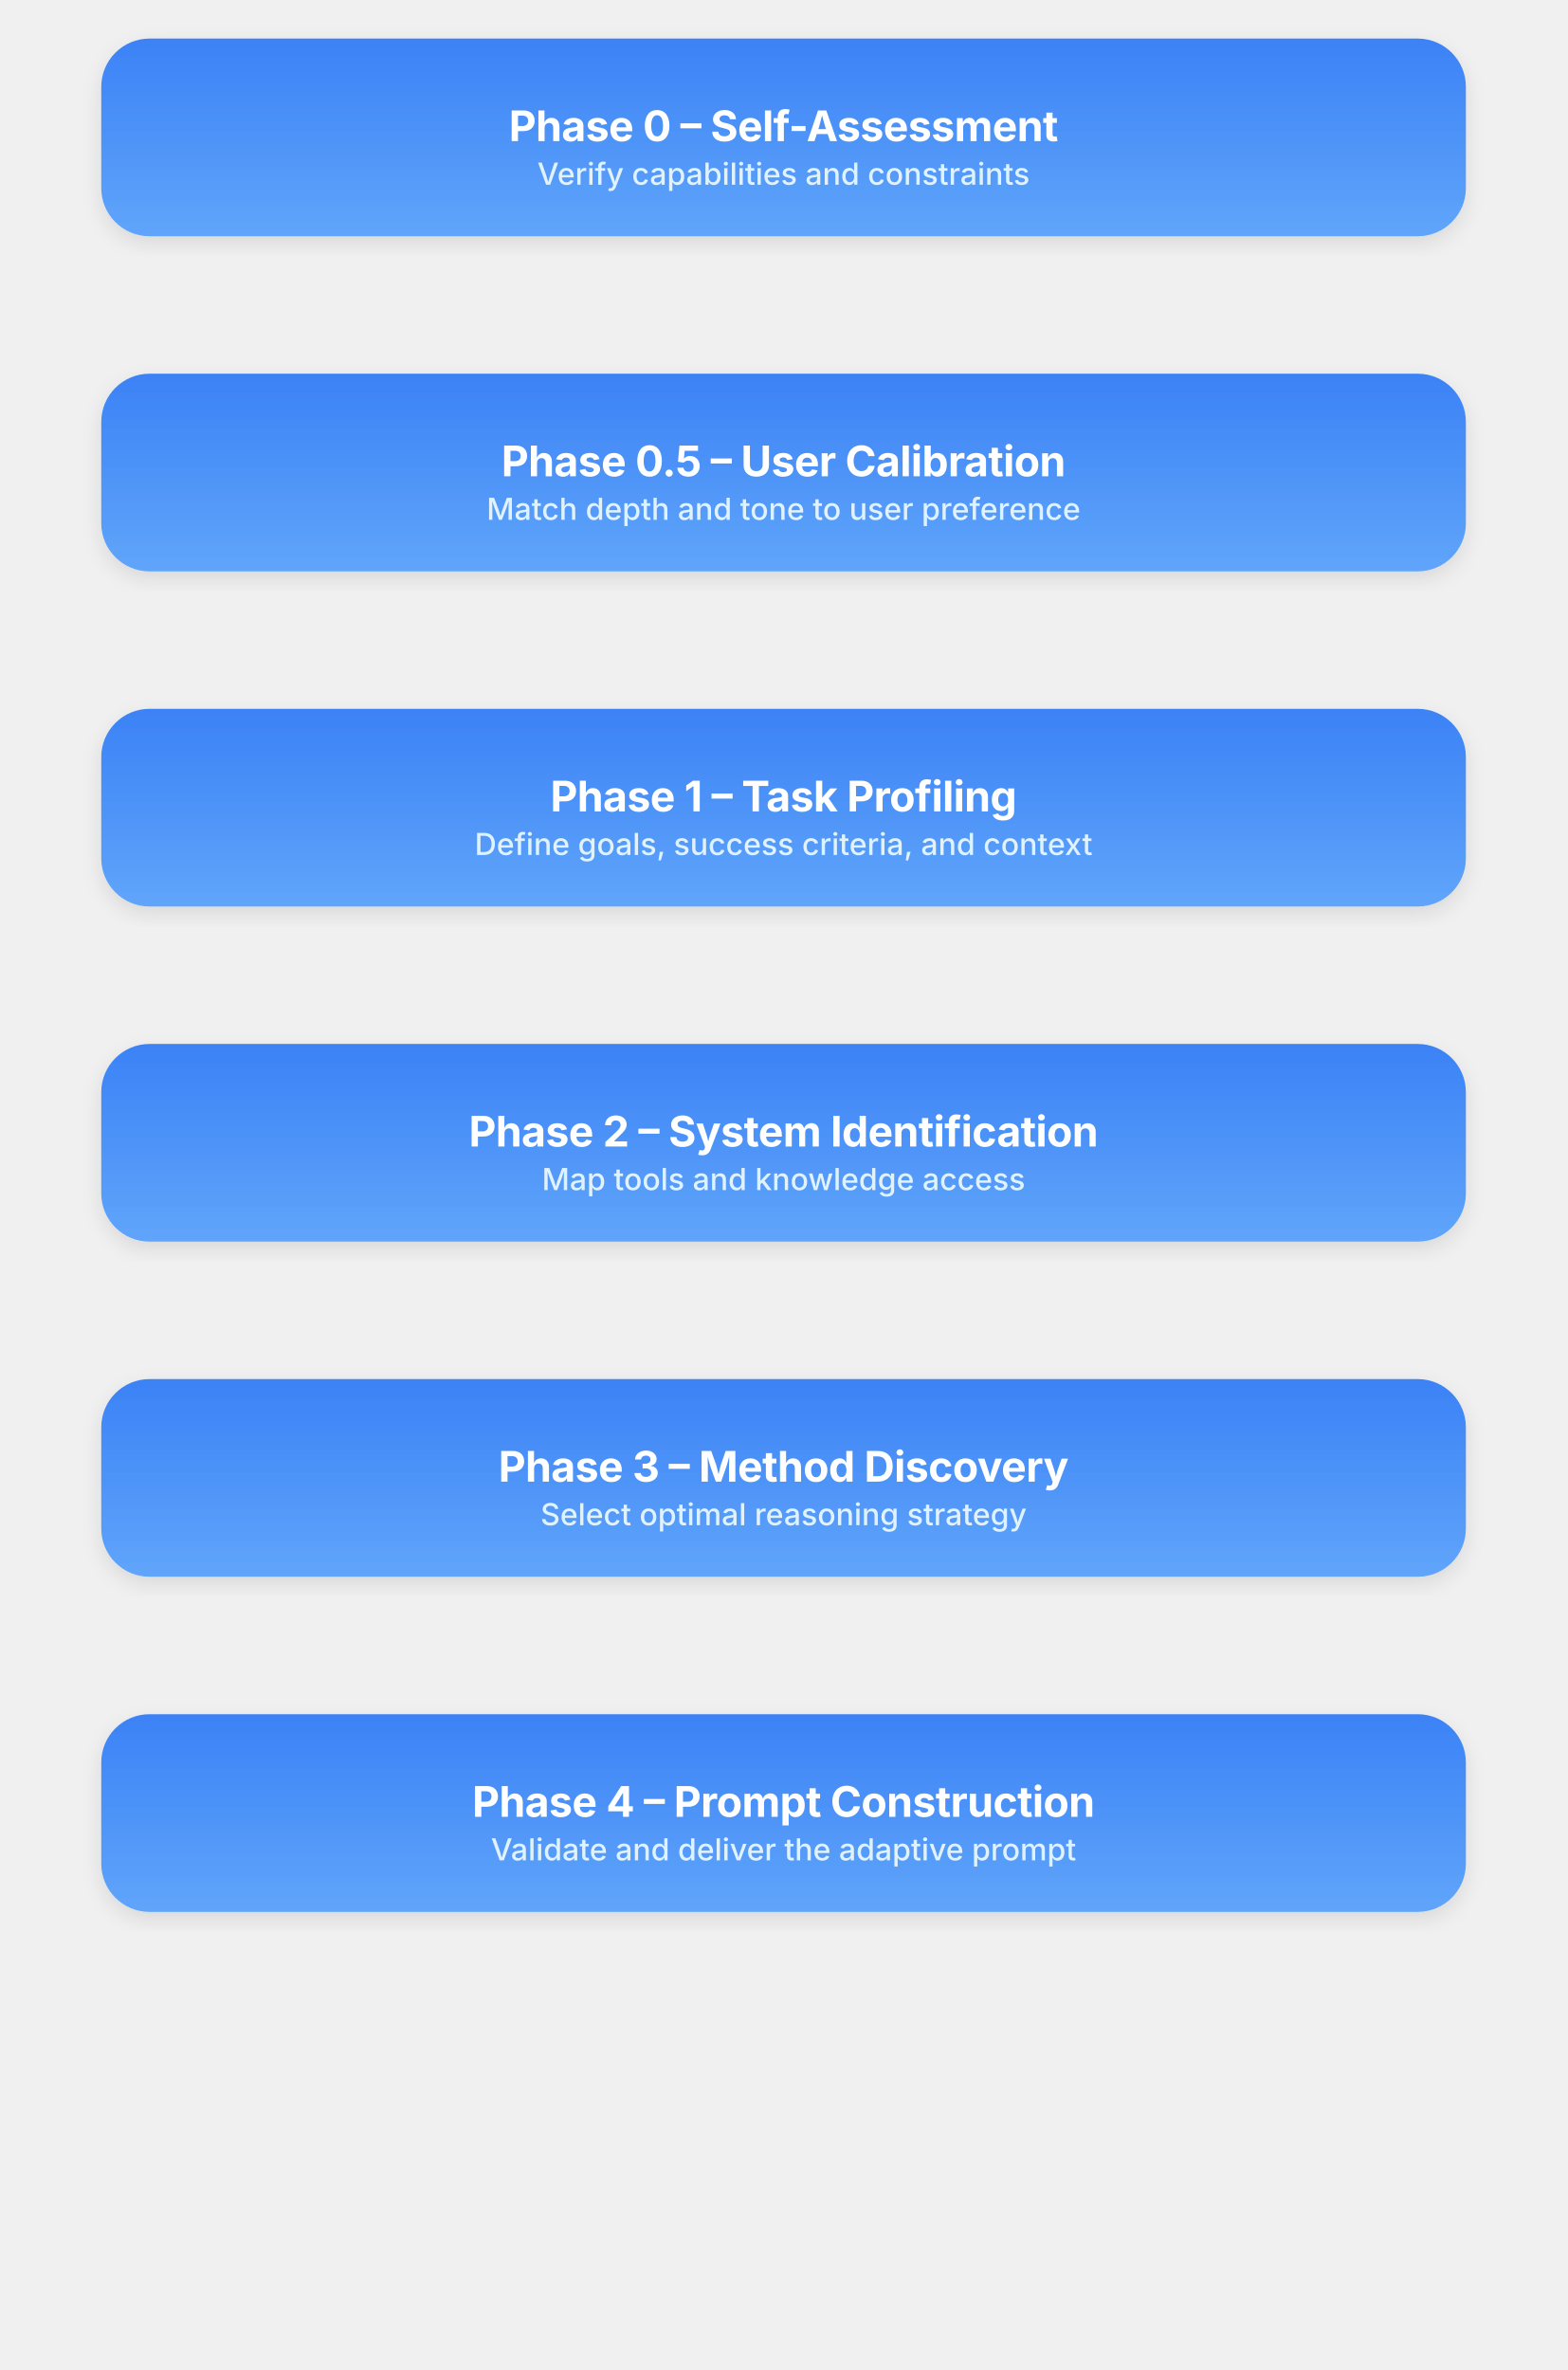
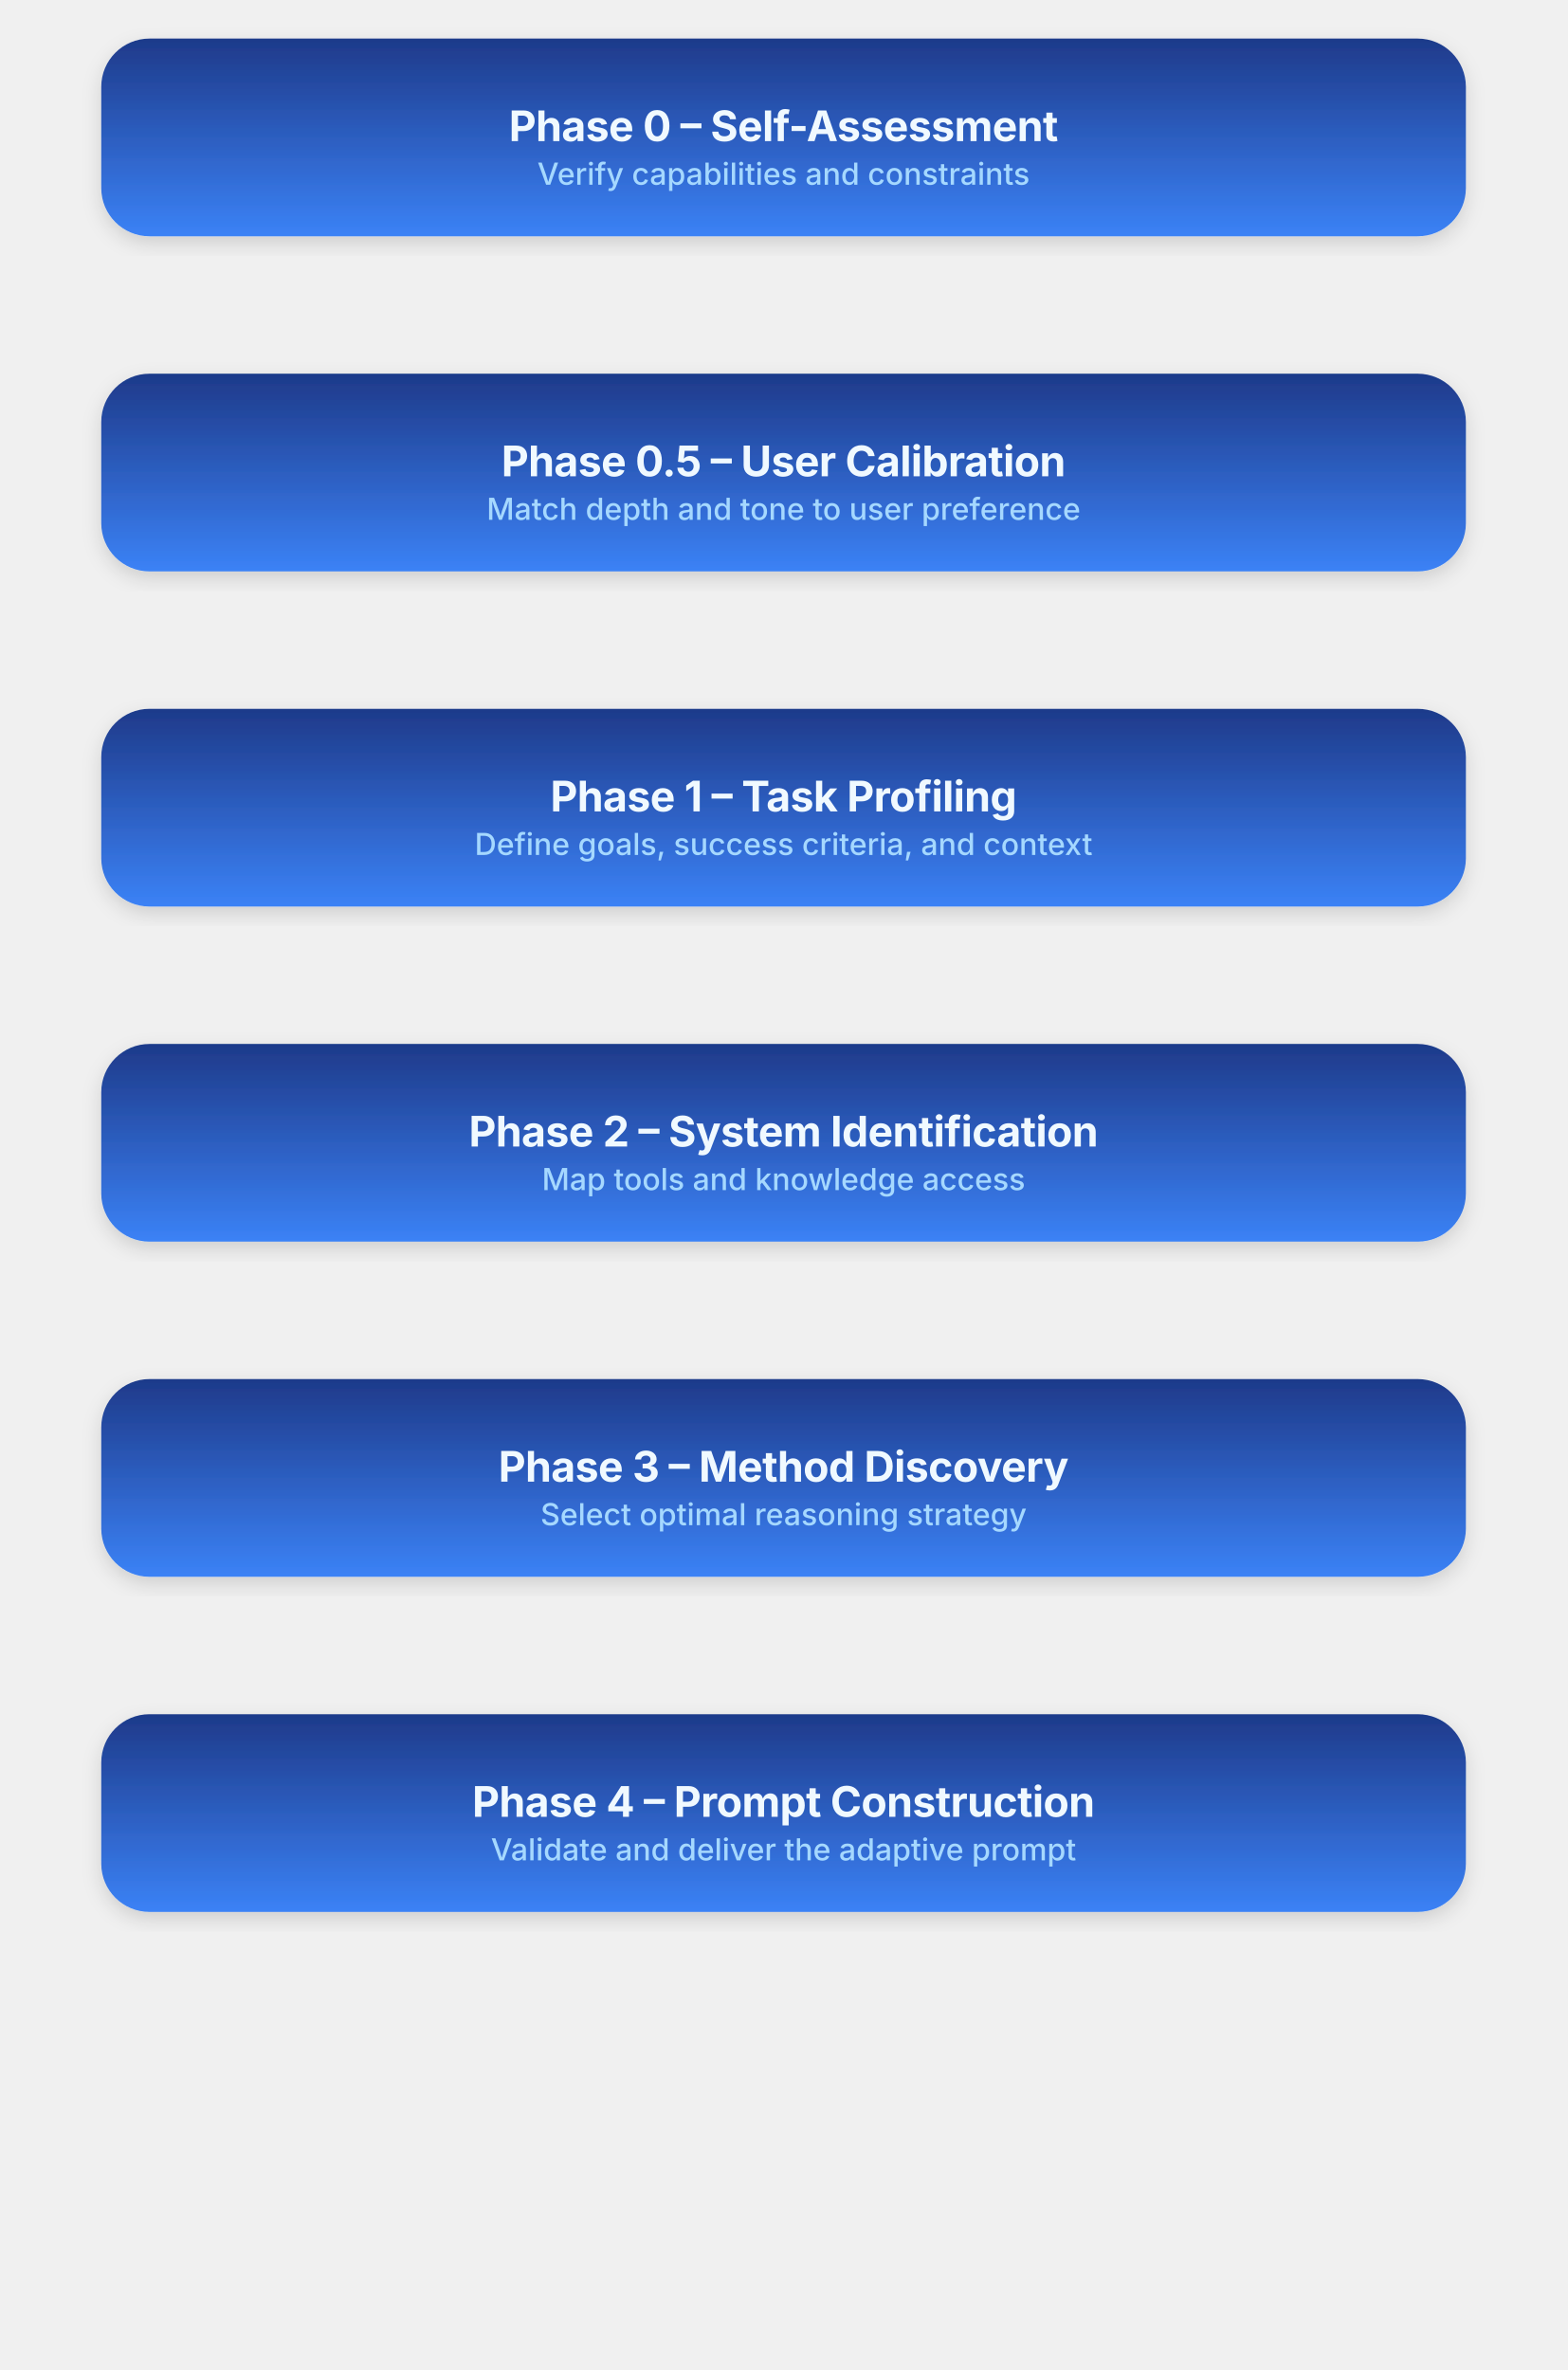
<svg xmlns="http://www.w3.org/2000/svg" width="650" height="983" viewBox="0 0 650 983">
  <defs>
-     <linearGradient id="phaseBlueLightRev" x1="0" y1="1" x2="0" y2="0">
-       <stop offset="0%" stop-color="#60A5FA" />
-       <stop offset="100%" stop-color="#3B82F6" />
+     <linearGradient id="phaseBlueDarkRev" x1="0" y1="1" x2="0" y2="0">
+       <stop offset="0%" stop-color="#3B82F6" />
+       <stop offset="100%" stop-color="#1E3A8A" />
    </linearGradient>
-     <filter id="shadowLight">
-       <feDropShadow dx="0" dy="3" stdDeviation="4" flood-opacity="0.10" flood-color="#000" />
+     <filter id="shadowDark">
+       <feDropShadow dx="0" dy="3" stdDeviation="4" flood-opacity="0.14" flood-color="#000" />
    </filter>
  </defs>
  <g transform="translate(42,16)">
-     <rect width="566" height="82" rx="20" fill="url(#phaseBlueLightRev)" filter="url(#shadowLight)" />
+     <rect width="566" height="82" rx="20" fill="url(#phaseBlueDarkRev)" filter="url(#shadowDark)" />
    <g font-family="Inter,sans-serif" text-anchor="middle">
-       <text x="283" y="36" dominant-baseline="middle" font-weight="700" font-size="17.5" letter-spacing="-0.2" fill="#FFFFFF">Phase 0 – Self-Assessment</text>
-       <text x="283" y="56" dominant-baseline="middle" font-weight="500" font-size="12.6" fill="#E0F2FE">Verify capabilities and constraints</text>
+       <text x="283" y="36" dominant-baseline="middle" font-weight="700" font-size="17.5" letter-spacing="-0.2" fill="#F0F9FF">Phase 0 – Self-Assessment</text>
+       <text x="283" y="56" dominant-baseline="middle" font-weight="500" font-size="12.6" fill="#A5D8FF">Verify capabilities and constraints</text>
    </g>
  </g>
  <g>
-     ircle cx="325" cy="116" r="3" fillll="#A8B7CF"/&gt;
-     ircle cx="325" cy="128" r="3" fill="#"#CBD5E1"/&gt;
-     ircle cx="325" cy="140" r="3" fill="#"#E0E7EF"/&gt;
+     ircle cx="325" cy="116" r="3" fillll="#334155"/&gt;
+     ircle cx="325" cy="128" r="3" fill="#"#475569"/&gt;
+     ircle cx="325" cy="140" r="3" fill="#"#94A3B8"/&gt;
  </g>
  <g transform="translate(42,155)">
-     <rect width="566" height="82" rx="20" fill="url(#phaseBlueLightRev)" filter="url(#shadowLight)" />
+     <rect width="566" height="82" rx="20" fill="url(#phaseBlueDarkRev)" filter="url(#shadowDark)" />
    <g font-family="Inter,sans-serif" text-anchor="middle">
-       <text x="283" y="36" dominant-baseline="middle" font-weight="700" font-size="17.5" letter-spacing="-0.2" fill="#FFFFFF">Phase 0.5 – User Calibration</text>
-       <text x="283" y="56" dominant-baseline="middle" font-weight="500" font-size="12.6" fill="#E0F2FE">Match depth and tone to user preference</text>
+       <text x="283" y="36" dominant-baseline="middle" font-weight="700" font-size="17.5" letter-spacing="-0.2" fill="#F0F9FF">Phase 0.5 – User Calibration</text>
+       <text x="283" y="56" dominant-baseline="middle" font-weight="500" font-size="12.6" fill="#A5D8FF">Match depth and tone to user preference</text>
    </g>
  </g>
  <g>
-     ircle cx="325" cy="255" r="3" fillll="#A8B7CF"/&gt;
-     ircle cx="325" cy="267" r="3" fill="#"#CBD5E1"/&gt;
-     ircle cx="325" cy="279" r="3" fill="#"#E0E7EF"/&gt;
+     ircle cx="325" cy="255" r="3" fillll="#334155"/&gt;
+     ircle cx="325" cy="267" r="3" fill="#"#475569"/&gt;
+     ircle cx="325" cy="279" r="3" fill="#"#94A3B8"/&gt;
  </g>
  <g transform="translate(42,294)">
-     <rect width="566" height="82" rx="20" fill="url(#phaseBlueLightRev)" filter="url(#shadowLight)" />
+     <rect width="566" height="82" rx="20" fill="url(#phaseBlueDarkRev)" filter="url(#shadowDark)" />
    <g font-family="Inter,sans-serif" text-anchor="middle">
-       <text x="283" y="36" dominant-baseline="middle" font-weight="700" font-size="17.5" letter-spacing="-0.2" fill="#FFFFFF">Phase 1 – Task Profiling</text>
-       <text x="283" y="56" dominant-baseline="middle" font-weight="500" font-size="12.6" fill="#E0F2FE">Define goals, success criteria, and context</text>
+       <text x="283" y="36" dominant-baseline="middle" font-weight="700" font-size="17.5" letter-spacing="-0.2" fill="#F0F9FF">Phase 1 – Task Profiling</text>
+       <text x="283" y="56" dominant-baseline="middle" font-weight="500" font-size="12.6" fill="#A5D8FF">Define goals, success criteria, and context</text>
    </g>
  </g>
  <g>
-     ircle cx="325" cy="394" r="3" fillll="#A8B7CF"/&gt;
-     ircle cx="325" cy="406" r="3" fill="#"#CBD5E1"/&gt;
-     ircle cx="325" cy="418" r="3" fill="#"#E0E7EF"/&gt;
+     ircle cx="325" cy="394" r="3" fillll="#334155"/&gt;
+     ircle cx="325" cy="406" r="3" fill="#"#475569"/&gt;
+     ircle cx="325" cy="418" r="3" fill="#"#94A3B8"/&gt;
  </g>
  <g transform="translate(42,433)">
-     <rect width="566" height="82" rx="20" fill="url(#phaseBlueLightRev)" filter="url(#shadowLight)" />
+     <rect width="566" height="82" rx="20" fill="url(#phaseBlueDarkRev)" filter="url(#shadowDark)" />
    <g font-family="Inter,sans-serif" text-anchor="middle">
-       <text x="283" y="36" dominant-baseline="middle" font-weight="700" font-size="17.5" letter-spacing="-0.2" fill="#FFFFFF">Phase 2 – System Identification</text>
-       <text x="283" y="56" dominant-baseline="middle" font-weight="500" font-size="12.6" fill="#E0F2FE">Map tools and knowledge access</text>
+       <text x="283" y="36" dominant-baseline="middle" font-weight="700" font-size="17.5" letter-spacing="-0.2" fill="#F0F9FF">Phase 2 – System Identification</text>
+       <text x="283" y="56" dominant-baseline="middle" font-weight="500" font-size="12.6" fill="#A5D8FF">Map tools and knowledge access</text>
    </g>
  </g>
  <g>
-     <rcle cx="325" cy="533" r="3" fill="#A8B8B7CF" />
-     ircle cx="325" cy="545" r="3" fillll="#CBD5E1"/&gt;
-     ircle cx="325" cy="557" r="3" fill="#"#E0E7EF"/&gt;
+     <rcle cx="325" cy="533" r="3" fill="#33434155" />
+     ircle cx="325" cy="545" r="3" fillll="#475569"/&gt;
+     ircle cx="325" cy="557" r="3" fill="#"#94A3B8"/&gt;
  </g>
  <g transform="translate(42,572)">
-     <rect width="566" height="82" rx="20" fill="url(#phaseBlueLightRev)" filter="url(#shadowLight)" />
+     <rect width="566" height="82" rx="20" fill="url(#phaseBlueDarkRev)" filter="url(#shadowDark)" />
    <g font-family="Inter,sans-serif" text-anchor="middle">
-       <text x="283" y="36" dominant-baseline="middle" font-weight="700" font-size="17.5" letter-spacing="-0.2" fill="#FFFFFF">Phase 3 – Method Discovery</text>
-       <text x="283" y="56" dominant-baseline="middle" font-weight="500" font-size="12.6" fill="#E0F2FE">Select optimal reasoning strategy</text>
+       <text x="283" y="36" dominant-baseline="middle" font-weight="700" font-size="17.5" letter-spacing="-0.2" fill="#F0F9FF">Phase 3 – Method Discovery</text>
+       <text x="283" y="56" dominant-baseline="middle" font-weight="500" font-size="12.6" fill="#A5D8FF">Select optimal reasoning strategy</text>
    </g>
  </g>
  <g>
-     ircle cx="325" cy="672" r="3" fillll="#A8B7CF"/&gt;
-     ircle cx="325" cy="684" r="3" fill="#"#CBD5E1"/&gt;
-     ircle cx="325" cy="696" r="3" fill="#"#E0E7EF"/&gt;
+     ircle cx="325" cy="672" r="3" fillll="#334155"/&gt;
+     ircle cx="325" cy="684" r="3" fill="#"#475569"/&gt;
+     ircle cx="325" cy="696" r="3" fill="#"#94A3B8"/&gt;
  </g>
  <g transform="translate(42,711)">
-     <rect width="566" height="82" rx="20" fill="url(#phaseBlueLightRev)" filter="url(#shadowLight)" />
+     <rect width="566" height="82" rx="20" fill="url(#phaseBlueDarkRev)" filter="url(#shadowDark)" />
    <g font-family="Inter,sans-serif" text-anchor="middle">
-       <text x="283" y="36" dominant-baseline="middle" font-weight="700" font-size="17.5" letter-spacing="-0.2" fill="#FFFFFF">Phase 4 – Prompt Construction</text>
-       <text x="283" y="56" dominant-baseline="middle" font-weight="500" font-size="12.6" fill="#E0F2FE">Validate and deliver the adaptive prompt</text>
+       <text x="283" y="36" dominant-baseline="middle" font-weight="700" font-size="17.5" letter-spacing="-0.2" fill="#F0F9FF">Phase 4 – Prompt Construction</text>
+       <text x="283" y="56" dominant-baseline="middle" font-weight="500" font-size="12.6" fill="#A5D8FF">Validate and deliver the adaptive prompt</text>
    </g>
  </g>
</svg>
